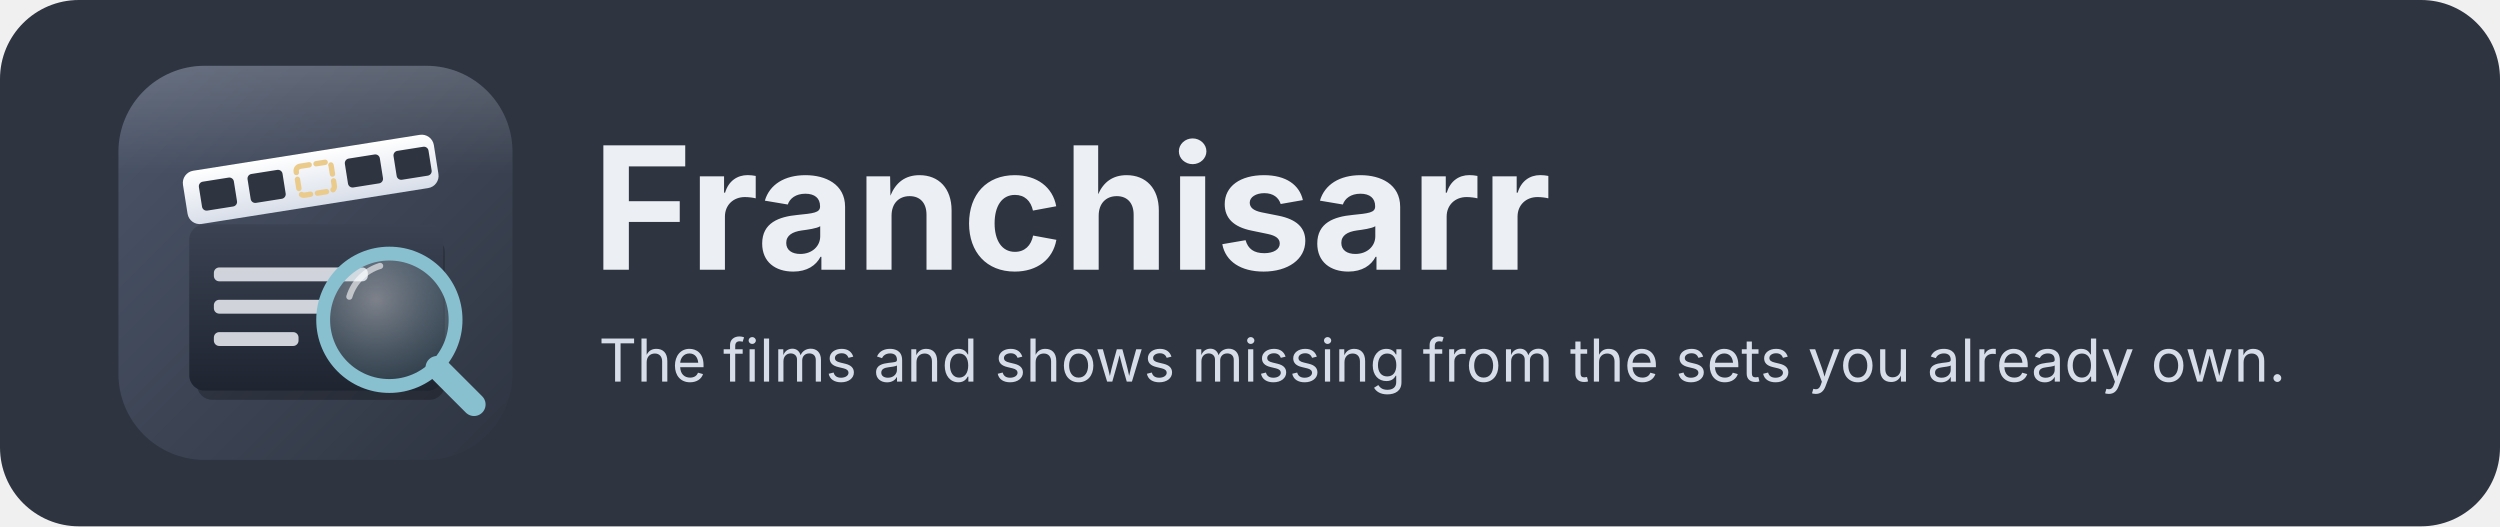
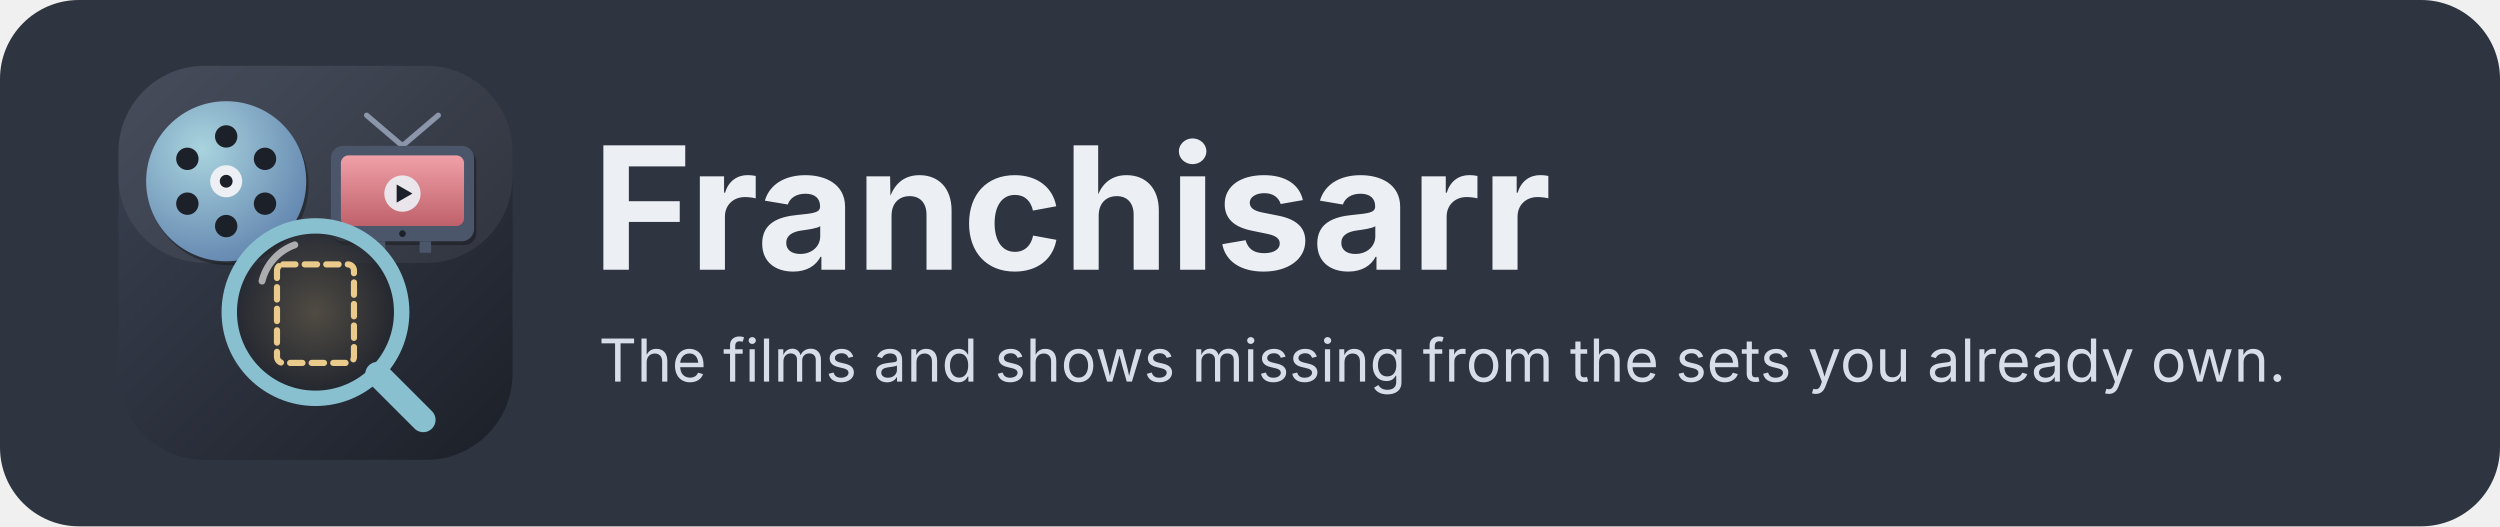
<svg xmlns="http://www.w3.org/2000/svg" viewBox="0 0 760 160">
  <rect width="760" height="160" rx="24" fill="#2e3440" />
  <g transform="translate(36,20) scale(0.234)">
    <defs>
-       <linearGradient id="st" x1="0" y1="0" x2="1" y2="1">
-         <stop offset="0" stop-color="#4c566a" />
-         <stop offset="1" stop-color="#2e3440" />
+       <linearGradient id="frt" x1="0" y1="0" x2="1" y2="1">
+         <stop offset="0" stop-color="#3b4252" />
+         <stop offset="1" stop-color="#1c2028" />
      </linearGradient>
-       <linearGradient id="ssh" x1="0" y1="0" x2="0" y2="1">
-         <stop offset="0" stop-color="#fff" stop-opacity=".16" />
-         <stop offset=".55" stop-color="#fff" stop-opacity="0" />
+       <linearGradient id="frtv0" x1="0" y1="0" x2="0" y2="1">
+         <stop offset="0" stop-color="#f0a0a8" />
+         <stop offset="1" stop-color="#bf616a" />
      </linearGradient>
-       <linearGradient id="sb" x1="0" y1="0" x2="0" y2="1">
-         <stop offset="0" stop-color="#3b4252" />
-         <stop offset="1" stop-color="#1e2430" />
-       </linearGradient>
-       <linearGradient id="sw" x1="0" y1="0" x2="0" y2="1">
-         <stop offset="0" stop-color="#ffffff" />
-         <stop offset="1" stop-color="#d8dee9" />
-       </linearGradient>
-       <radialGradient id="sg" cx=".4" cy=".35" r=".7">
-         <stop offset="0" stop-color="#ffffff" stop-opacity=".38" />
-         <stop offset="1" stop-color="#88c0d0" stop-opacity=".14" />
+       <radialGradient id="frg" cx=".5" cy=".5" r=".5">
+         <stop offset="0" stop-color="#ebcb8b" stop-opacity=".6" />
+         <stop offset="1" stop-color="#ebcb8b" stop-opacity="0" />
+       </radialGradient>
+       <radialGradient id="frr" cx=".35" cy=".3" r=".8">
+         <stop offset="0" stop-color="#a9d3de" />
+         <stop offset="1" stop-color="#5e81ac" />
      </radialGradient>
    </defs>
-     <rect width="512" height="512" rx="112" fill="url(#st)" />
-     <rect width="512" height="256" rx="112" fill="url(#ssh)" />
-     <rect x="96" y="212" width="322" height="212" rx="20" fill="#000" opacity=".25" transform="translate(6 10)" />
-     <rect x="92" y="206" width="330" height="216" rx="20" fill="url(#sb)" />
-     <g fill="#eceff4" opacity=".85">
-       <rect x="124" y="262" width="200" height="18" rx="7" />
-       <rect x="124" y="304" width="150" height="18" rx="7" />
-       <rect x="124" y="346" width="110" height="18" rx="7" />
-     </g>
-     <g transform="rotate(-9 92 206)">
-       <rect x="92" y="138" width="330" height="70" rx="16" fill="url(#sw)" />
-       <g fill="#2e3440">
-         <rect x="112" y="154" width="46" height="38" rx="6" />
-         <rect x="176" y="154" width="46" height="38" rx="6" />
-         <rect x="304" y="154" width="46" height="38" rx="6" />
-         <rect x="368" y="154" width="46" height="38" rx="6" />
-       </g>
-       <rect x="240" y="154" width="46" height="38" rx="6" fill="none" stroke="#ebcb8b" stroke-width="7" stroke-dasharray="12 9" stroke-linecap="round" />
-     </g>
-     <circle cx="352" cy="330" r="86" fill="url(#sg)" stroke="#88c0d0" stroke-width="18" />
-     <path d="M414 392 L462 440" stroke="#88c0d0" stroke-width="30" stroke-linecap="round" />
-     <path d="M300 300 a60 60 0 0 1 40 -40" fill="none" stroke="#ffffff" stroke-width="8" stroke-linecap="round" opacity=".6" />
+     <rect width="512" height="512" rx="112" fill="url(#frt)" />
+     <rect width="512" height="256" rx="112" fill="#fff" opacity=".06" />
+     <circle cx="143" cy="155" r="104" fill="#000" opacity=".3" />
+     <circle cx="140" cy="150" r="104" fill="url(#frr)" />
+     <circle cx="140.0" cy="91.76" r="14.56" fill="#1c2028" />
+     <circle cx="190.437" cy="120.88" r="14.56" fill="#1c2028" />
+     <circle cx="190.437" cy="179.12" r="14.56" fill="#1c2028" />
+     <circle cx="140.0" cy="208.24" r="14.56" fill="#1c2028" />
+     <circle cx="89.563" cy="179.12" r="14.56" fill="#1c2028" />
+     <circle cx="89.563" cy="120.88" r="14.56" fill="#1c2028" />
+     <circle cx="140" cy="150" r="20.8" fill="#eceff4" />
+     <circle cx="140" cy="150" r="8.32" fill="#1c2028" />
+     <path d="M369.0 104 L322.5 64.32 M369.0 104 L415.5 64.32" stroke="#8b96ab" stroke-width="7" stroke-linecap="round" />
+     <rect x="279" y="109" width="186" height="124" rx="16" fill="#000" opacity=".3" />
+     <rect x="276" y="104" width="186" height="124" rx="16" fill="#4c566a" />
+     <rect x="289.02" y="116.4" width="159.96" height="91.76" rx="10" fill="url(#frtv0)" />
+     <circle cx="369.0" cy="166.0" r="23.56" fill="#eceff4" opacity=".92" />
+     <path d="M361.461 154.22 L381.958 166.0 L361.461 177.78 Z" fill="#1c2028" />
+     <circle cx="369.0" cy="218.08" r="4.34" fill="#1c2028" />
+     <rect x="331.8" y="228" width="14.88" height="14.88" fill="#4c566a" />
+     <rect x="391.32" y="228" width="14.88" height="14.88" fill="#4c566a" />
+     <circle cx="256" cy="320" r="112" fill="url(#frg)" />
+     <circle cx="256" cy="320" r="112" fill="#1c2028" opacity=".6" />
+     <rect x="206" y="258" width="100" height="128" rx="8" fill="none" stroke="#ebcb8b" stroke-width="8" stroke-dasharray="16 12" stroke-linecap="round" />
+     <path d="M336.64 400.64 L396.0 460.0" stroke="#88c0d0" stroke-width="32" stroke-linecap="round" />
+     <circle cx="256" cy="320" r="112" fill="none" stroke="#88c0d0" stroke-width="20" />
+     <path d="M186.56 279.68 a67.2 67.2 0 0 1 42.56 -47.04" fill="none" stroke="#fff" stroke-width="9" stroke-linecap="round" opacity=".6" />
  </g>
  <text x="180" y="82" font-family="Inter, Helvetica, Arial, sans-serif" font-weight="700" font-size="52" fill="#eceff4">Franchisarr</text>
  <text x="182" y="116" font-family="Inter, Helvetica, Arial, sans-serif" font-size="18" fill="#d8dee9">The films and shows missing from the sets you already own.</text>
</svg>
